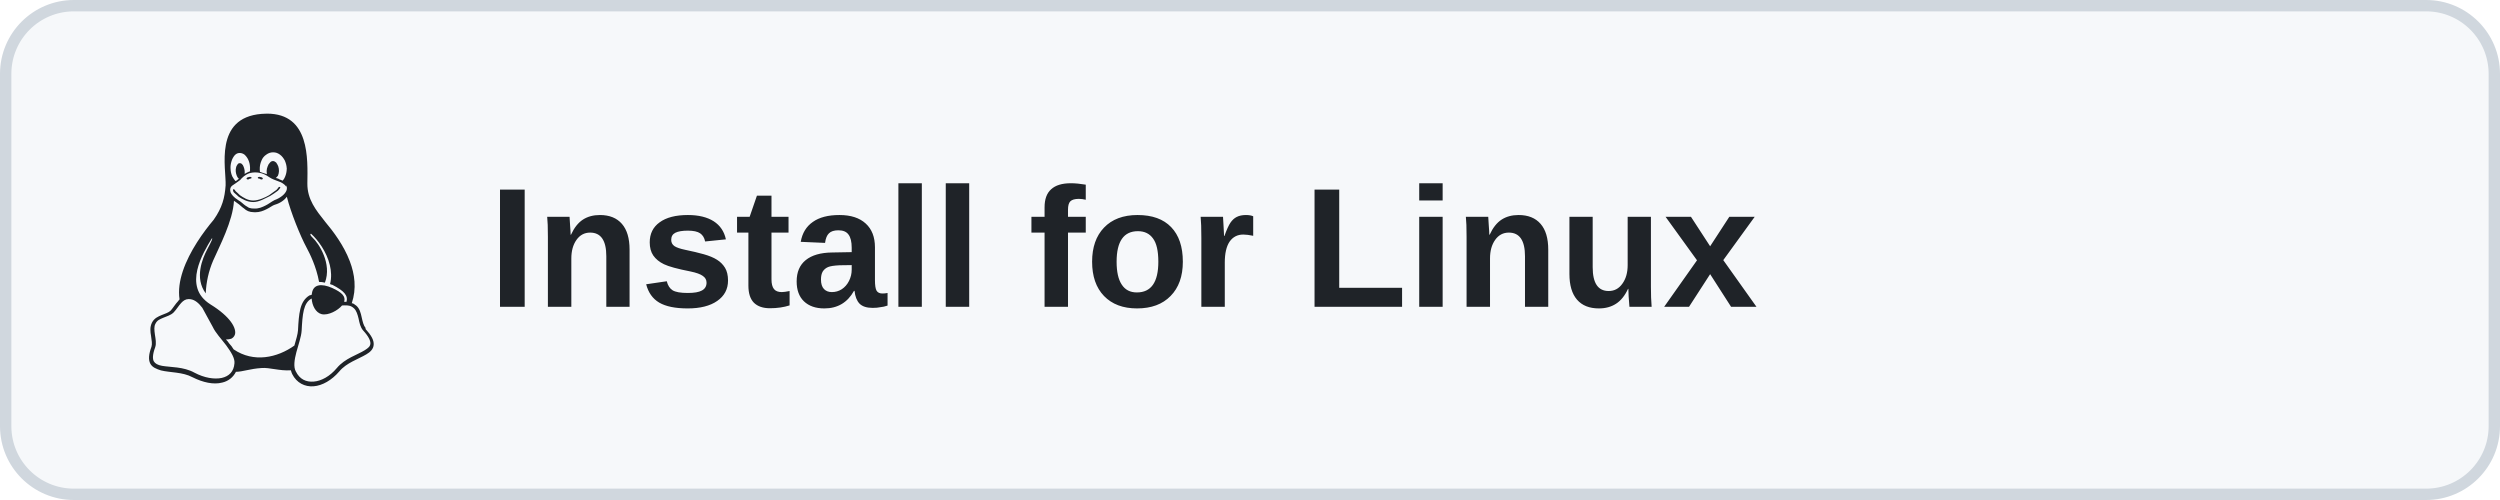
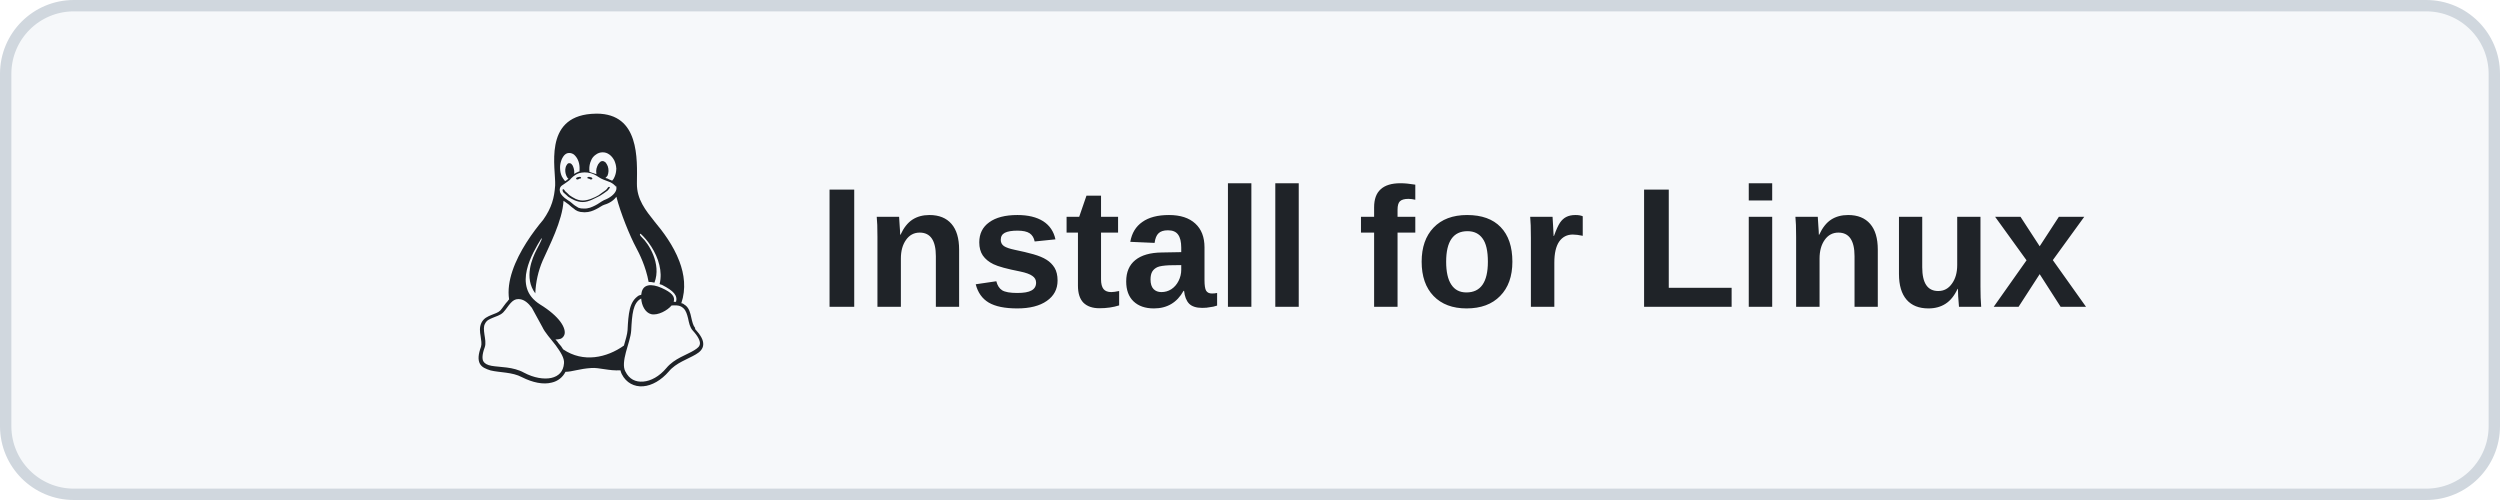
<svg xmlns="http://www.w3.org/2000/svg" width="220" height="44" viewBox="0 0 220 44">
  <rect x=".5" y=".5" width="219" height="43" rx="6" fill="#f6f8fa" stroke="#d0d7de" />
-   <path fill="#1f2328" transform="translate(11 10)" d="M12.504 0c-.155 0-.315.008-.48.021-4.226.333-3.105 4.807-3.17 6.298-.076 1.092-.3 1.953-1.05 3.02-.885 1.051-2.127 2.75-2.716 4.521-.278.832-.41 1.684-.287 2.489a.424.424 0 00-.11.135c-.26.268-.45.6-.663.839-.199.199-.485.267-.797.4-.313.136-.658.269-.864.68-.09.189-.136.394-.132.602 0 .199.027.4.055.536.058.399.116.728.04.97-.249.68-.28 1.145-.106 1.484.174.334.535.47.94.601.81.2 1.91.135 2.774.6.926.466 1.866.67 2.616.47.526-.116.97-.464 1.208-.946.587-.003 1.23-.269 2.26-.334.699-.058 1.574.267 2.577.2.025.134.063.198.114.333l.003.003c.391.778 1.113 1.132 1.884 1.071.771-.06 1.592-.536 2.257-1.306.631-.765 1.683-1.084 2.378-1.503.348-.199.629-.469.649-.853.023-.4-.2-.811-.714-1.376v-.097l-.003-.003c-.17-.2-.25-.535-.338-.926-.085-.401-.182-.786-.492-1.046h-.003c-.059-.054-.123-.067-.188-.135a.357.357 0 00-.19-.064c.431-1.278.264-2.55-.173-3.694-.533-1.41-1.465-2.638-2.175-3.483-.796-1.005-1.576-1.957-1.56-3.368.026-2.152.236-6.133-3.544-6.139zm.529 3.405h.013c.213 0 .396.062.584.198.19.135.33.332.438.533.105.259.158.459.166.724 0-.02.006-.04.006-.06v.105a.086.086 0 01-.004-.021l-.004-.024a1.807 1.807 0 01-.15.706.953.953 0 01-.213.335.71.71 0 00-.088-.042c-.104-.045-.198-.064-.284-.133a1.312 1.312 0 00-.22-.066c.05-.06.146-.133.183-.198.053-.128.082-.264.088-.402v-.02a1.21 1.21 0 00-.061-.4c-.045-.134-.101-.2-.183-.333-.084-.066-.167-.132-.267-.132h-.016c-.093 0-.176.03-.262.132a.8.8 0 00-.205.334 1.18 1.18 0 00-.09.4v.019c.002.089.008.179.02.267-.193-.067-.438-.135-.607-.202a1.635 1.635 0 01-.018-.2v-.02a1.772 1.772 0 01.15-.768c.082-.22.232-.406.43-.533a.985.985 0 01.594-.2zm-2.962.059h.036c.142 0 .27.048.399.135.146.129.264.288.344.465.09.199.14.4.153.667v.004c.007.134.006.2-.002.266v.08c-.03.007-.056.018-.083.024-.152.055-.274.135-.393.2.012-.09.013-.18.003-.267v-.015c-.012-.133-.04-.2-.082-.333a.613.613 0 00-.166-.267.248.248 0 00-.183-.064h-.021c-.071.006-.13.04-.186.132a.552.552 0 00-.12.27.944.944 0 00-.023.33v.015c.012.135.037.2.08.334.046.134.098.2.166.268.01.009.02.018.034.024-.07.057-.117.07-.176.136a.304.304 0 01-.131.068 2.62 2.62 0 01-.275-.402 1.772 1.772 0 01-.155-.667 1.759 1.759 0 01.08-.668 1.43 1.43 0 01.283-.535c.128-.133.26-.2.418-.2zm1.37 1.706c.332 0 .733.065 1.216.399.293.2.523.269 1.052.468h.003c.255.136.405.266.478.399v-.131a.571.571 0 01.016.47c-.123.31-.516.643-1.063.842v.002c-.268.135-.501.333-.775.465-.276.135-.588.292-1.012.267a1.139 1.139 0 01-.448-.067 3.566 3.566 0 01-.322-.198c-.195-.135-.363-.332-.612-.465v-.005h-.005c-.4-.246-.616-.512-.686-.71-.07-.268-.005-.47.193-.6.224-.135.38-.271.483-.336.104-.074.143-.102.176-.131h.002v-.003c.169-.202.436-.47.839-.601.139-.036.294-.065.466-.065zm2.8 2.142c.358 1.417 1.196 3.475 1.735 4.473.286.534.855 1.659 1.102 3.024.156-.005.33.018.513.064.646-1.671-.546-3.467-1.089-3.966-.22-.2-.232-.335-.123-.335.59.534 1.365 1.572 1.646 2.757.13.535.16 1.104.021 1.67.067.028.135.06.205.067 1.032.534 1.413.938 1.23 1.537v-.043c-.06-.003-.12 0-.18 0h-.016c.151-.467-.182-.825-1.065-1.224-.915-.4-1.646-.336-1.77.465-.008.043-.013.066-.018.135-.068.023-.139.053-.209.064-.43.268-.662.669-.793 1.187-.13.533-.17 1.156-.205 1.869v.003c-.02.334-.17.838-.319 1.35-1.5 1.072-3.58 1.538-5.348.334a2.645 2.645 0 00-.402-.533 1.45 1.45 0 00-.275-.333c.182 0 .338-.03.465-.067a.615.615 0 00.314-.334c.108-.267 0-.697-.345-1.163-.345-.467-.931-.995-1.788-1.521-.63-.4-.986-.87-1.15-1.396-.165-.534-.143-1.085-.015-1.645.245-1.07.873-2.11 1.274-2.763.107-.065.037.135-.408.974-.396.751-1.14 2.497-.122 3.854a8.123 8.123 0 01.647-2.876c.564-1.278 1.743-3.504 1.836-5.268.048.036.217.135.289.202.218.133.38.333.59.465.21.201.477.335.876.335.039.003.075.006.11.006.412 0 .73-.134.997-.268.29-.134.52-.334.74-.4h.005c.467-.135.835-.402 1.044-.7zm2.185 8.958c.037.6.343 1.245.882 1.377.588.134 1.434-.333 1.791-.765l.211-.01c.315-.007.577.01.847.268l.003.003c.208.199.305.53.391.876.085.4.154.78.409 1.066.486.527.645.906.636 1.14l.003-.007v.018l-.003-.012c-.015.262-.185.396-.498.595-.63.401-1.746.712-2.457 1.57-.618.737-1.37 1.14-2.036 1.191-.664.053-1.237-.2-1.574-.898l-.005-.003c-.21-.4-.12-1.025.056-1.69.176-.668.428-1.344.463-1.897.037-.714.076-1.335.195-1.814.12-.465.308-.797.641-.984l.045-.022zm-10.814.049h.01c.053 0 .105.005.157.014.376.055.706.333 1.023.752l.91 1.664.003.003c.243.533.754 1.064 1.189 1.637.434.598.77 1.131.729 1.57v.006c-.057.744-.48 1.148-1.125 1.294-.645.135-1.52.002-2.395-.464-.968-.536-2.118-.469-2.857-.602-.369-.066-.61-.2-.723-.4-.11-.2-.113-.602.123-1.23v-.004l.002-.003c.117-.334.03-.752-.027-1.118-.055-.401-.083-.71.043-.94.16-.334.396-.4.69-.533.294-.135.64-.202.915-.47h.002v-.002c.256-.268.445-.601.668-.838.19-.201.38-.336.663-.336zm7.159-9.074c-.435.201-.945.535-1.488.535-.542 0-.97-.267-1.28-.466-.154-.134-.28-.268-.373-.335-.164-.134-.144-.333-.074-.333.109.016.129.134.199.2.096.066.215.2.36.333.292.2.68.467 1.167.467.485 0 1.053-.267 1.398-.466.195-.135.445-.334.648-.467.156-.136.149-.267.279-.267.128.016.034.134-.147.332a8.097 8.097 0 01-.69.468zm-1.082-1.583V5.64c-.006-.02.013-.042.029-.05.074-.043.18-.027.26.004.063 0 .16.067.15.135-.006.049-.085.066-.135.066-.055 0-.092-.043-.141-.068-.052-.018-.146-.008-.163-.065zm-.551 0c-.02.058-.113.049-.166.066-.047.025-.086.068-.14.068-.05 0-.13-.02-.136-.068-.01-.066.088-.133.15-.133.08-.031.184-.047.259-.005.019.009.036.03.03.05v.02h.003z" />
-   <text x="43" y="27" fill="#1f2328" font-family="Arial,sans-serif" font-size="15" font-weight="600">Install for Linux</text>
+   <path fill="#1f2328" transform="translate(40 10)" d="M12.504 0c-.155 0-.315.008-.48.021-4.226.333-3.105 4.807-3.17 6.298-.076 1.092-.3 1.953-1.05 3.02-.885 1.051-2.127 2.75-2.716 4.521-.278.832-.41 1.684-.287 2.489a.424.424 0 00-.11.135c-.26.268-.45.6-.663.839-.199.199-.485.267-.797.4-.313.136-.658.269-.864.68-.09.189-.136.394-.132.602 0 .199.027.4.055.536.058.399.116.728.04.97-.249.68-.28 1.145-.106 1.484.174.334.535.47.94.601.81.2 1.91.135 2.774.6.926.466 1.866.67 2.616.47.526-.116.97-.464 1.208-.946.587-.003 1.23-.269 2.26-.334.699-.058 1.574.267 2.577.2.025.134.063.198.114.333l.003.003c.391.778 1.113 1.132 1.884 1.071.771-.06 1.592-.536 2.257-1.306.631-.765 1.683-1.084 2.378-1.503.348-.199.629-.469.649-.853.023-.4-.2-.811-.714-1.376v-.097l-.003-.003c-.17-.2-.25-.535-.338-.926-.085-.401-.182-.786-.492-1.046h-.003c-.059-.054-.123-.067-.188-.135a.357.357 0 00-.19-.064c.431-1.278.264-2.55-.173-3.694-.533-1.41-1.465-2.638-2.175-3.483-.796-1.005-1.576-1.957-1.56-3.368.026-2.152.236-6.133-3.544-6.139zm.529 3.405h.013c.213 0 .396.062.584.198.19.135.33.332.438.533.105.259.158.459.166.724 0-.02.006-.04.006-.06v.105a.086.086 0 01-.004-.021l-.004-.024a1.807 1.807 0 01-.15.706.953.953 0 01-.213.335.71.71 0 00-.088-.042c-.104-.045-.198-.064-.284-.133a1.312 1.312 0 00-.22-.066c.05-.06.146-.133.183-.198.053-.128.082-.264.088-.402v-.02a1.21 1.21 0 00-.061-.4c-.045-.134-.101-.2-.183-.333-.084-.066-.167-.132-.267-.132h-.016c-.093 0-.176.03-.262.132a.8.8 0 00-.205.334 1.18 1.18 0 00-.09.4v.019c.002.089.008.179.02.267-.193-.067-.438-.135-.607-.202a1.635 1.635 0 01-.018-.2v-.02a1.772 1.772 0 01.15-.768c.082-.22.232-.406.43-.533a.985.985 0 01.594-.2zm-2.962.059h.036c.142 0 .27.048.399.135.146.129.264.288.344.465.09.199.14.4.153.667v.004c.007.134.006.2-.002.266v.08c-.03.007-.056.018-.083.024-.152.055-.274.135-.393.2.012-.09.013-.18.003-.267v-.015c-.012-.133-.04-.2-.082-.333a.613.613 0 00-.166-.267.248.248 0 00-.183-.064h-.021c-.071.006-.13.04-.186.132a.552.552 0 00-.12.27.944.944 0 00-.023.33v.015c.012.135.037.2.08.334.046.134.098.2.166.268.01.009.02.018.034.024-.07.057-.117.07-.176.136a.304.304 0 01-.131.068 2.62 2.62 0 01-.275-.402 1.772 1.772 0 01-.155-.667 1.759 1.759 0 01.08-.668 1.43 1.43 0 01.283-.535c.128-.133.26-.2.418-.2zm1.37 1.706c.332 0 .733.065 1.216.399.293.2.523.269 1.052.468h.003c.255.136.405.266.478.399v-.131a.571.571 0 01.016.47c-.123.31-.516.643-1.063.842v.002c-.268.135-.501.333-.775.465-.276.135-.588.292-1.012.267a1.139 1.139 0 01-.448-.067 3.566 3.566 0 01-.322-.198c-.195-.135-.363-.332-.612-.465v-.005h-.005c-.4-.246-.616-.512-.686-.71-.07-.268-.005-.47.193-.6.224-.135.38-.271.483-.336.104-.074.143-.102.176-.131h.002v-.003c.169-.202.436-.47.839-.601.139-.036.294-.065.466-.065zm2.8 2.142c.358 1.417 1.196 3.475 1.735 4.473.286.534.855 1.659 1.102 3.024.156-.005.33.018.513.064.646-1.671-.546-3.467-1.089-3.966-.22-.2-.232-.335-.123-.335.59.534 1.365 1.572 1.646 2.757.13.535.16 1.104.021 1.67.067.028.135.06.205.067 1.032.534 1.413.938 1.23 1.537v-.043c-.06-.003-.12 0-.18 0h-.016c.151-.467-.182-.825-1.065-1.224-.915-.4-1.646-.336-1.77.465-.008.043-.013.066-.018.135-.068.023-.139.053-.209.064-.43.268-.662.669-.793 1.187-.13.533-.17 1.156-.205 1.869v.003c-.02.334-.17.838-.319 1.35-1.5 1.072-3.58 1.538-5.348.334a2.645 2.645 0 00-.402-.533 1.45 1.45 0 00-.275-.333c.182 0 .338-.03.465-.067a.615.615 0 00.314-.334c.108-.267 0-.697-.345-1.163-.345-.467-.931-.995-1.788-1.521-.63-.4-.986-.87-1.15-1.396-.165-.534-.143-1.085-.015-1.645.245-1.07.873-2.11 1.274-2.763.107-.065.037.135-.408.974-.396.751-1.14 2.497-.122 3.854a8.123 8.123 0 01.647-2.876c.564-1.278 1.743-3.504 1.836-5.268.048.036.217.135.289.202.218.133.38.333.59.465.21.201.477.335.876.335.039.003.075.006.11.006.412 0 .73-.134.997-.268.29-.134.52-.334.74-.4h.005c.467-.135.835-.402 1.044-.7zm2.185 8.958c.037.6.343 1.245.882 1.377.588.134 1.434-.333 1.791-.765l.211-.01c.315-.007.577.01.847.268l.003.003c.208.199.305.53.391.876.085.4.154.78.409 1.066.486.527.645.906.636 1.14l.003-.007v.018l-.003-.012c-.015.262-.185.396-.498.595-.63.401-1.746.712-2.457 1.57-.618.737-1.37 1.14-2.036 1.191-.664.053-1.237-.2-1.574-.898l-.005-.003c-.21-.4-.12-1.025.056-1.69.176-.668.428-1.344.463-1.897.037-.714.076-1.335.195-1.814.12-.465.308-.797.641-.984l.045-.022zm-10.814.049h.01c.053 0 .105.005.157.014.376.055.706.333 1.023.752l.91 1.664.003.003c.243.533.754 1.064 1.189 1.637.434.598.77 1.131.729 1.57v.006c-.057.744-.48 1.148-1.125 1.294-.645.135-1.52.002-2.395-.464-.968-.536-2.118-.469-2.857-.602-.369-.066-.61-.2-.723-.4-.11-.2-.113-.602.123-1.23v-.004l.002-.003c.117-.334.03-.752-.027-1.118-.055-.401-.083-.71.043-.94.16-.334.396-.4.69-.533.294-.135.64-.202.915-.47h.002v-.002c.256-.268.445-.601.668-.838.19-.201.38-.336.663-.336zm7.159-9.074c-.435.201-.945.535-1.488.535-.542 0-.97-.267-1.28-.466-.154-.134-.28-.268-.373-.335-.164-.134-.144-.333-.074-.333.109.016.129.134.199.2.096.066.215.2.36.333.292.2.68.467 1.167.467.485 0 1.053-.267 1.398-.466.195-.135.445-.334.648-.467.156-.136.149-.267.279-.267.128.016.034.134-.147.332a8.097 8.097 0 01-.69.468zm-1.082-1.583V5.64c-.006-.02.013-.042.029-.05.074-.043.18-.027.26.004.063 0 .16.067.15.135-.006.049-.085.066-.135.066-.055 0-.092-.043-.141-.068-.052-.018-.146-.008-.163-.065zm-.551 0c-.02.058-.113.049-.166.066-.047.025-.086.068-.14.068-.05 0-.13-.02-.136-.068-.01-.066.088-.133.15-.133.08-.031.184-.047.259-.005.019.009.036.03.03.05v.02h.003z" />
+   <text x="72" y="27" fill="#1f2328" font-family="Arial,sans-serif" font-size="15" font-weight="600">Install for Linux</text>
</svg>
